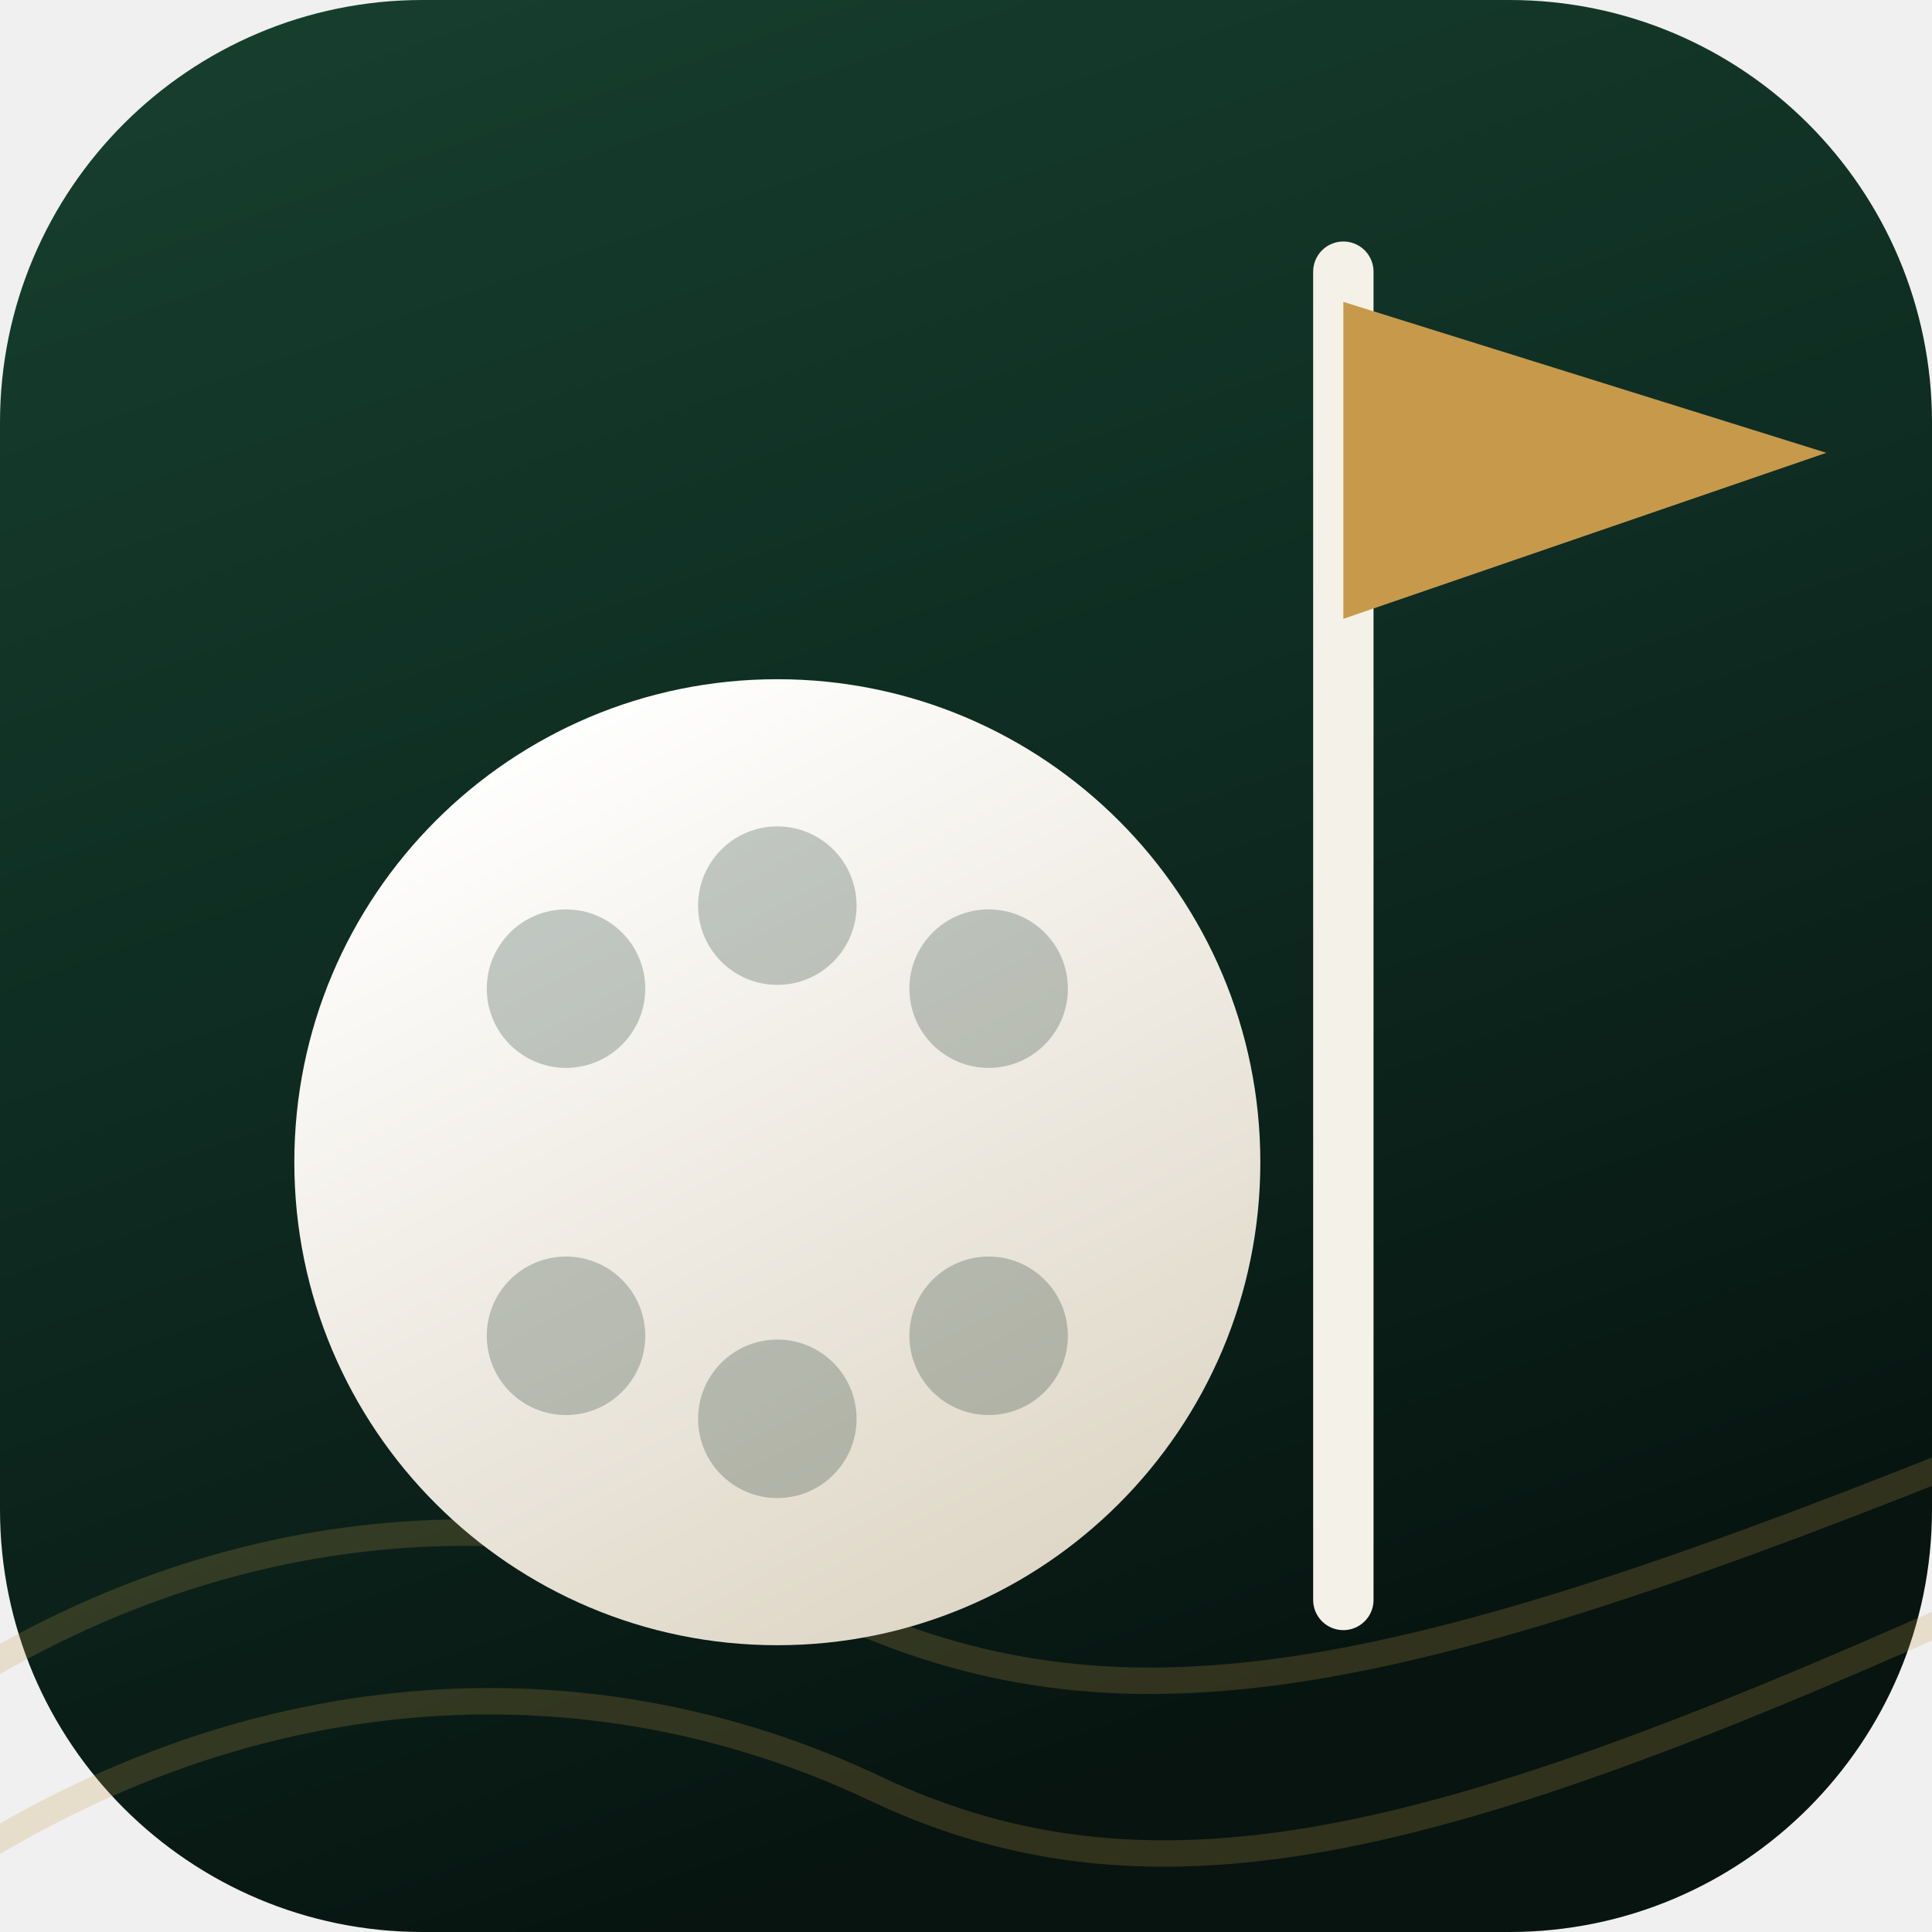
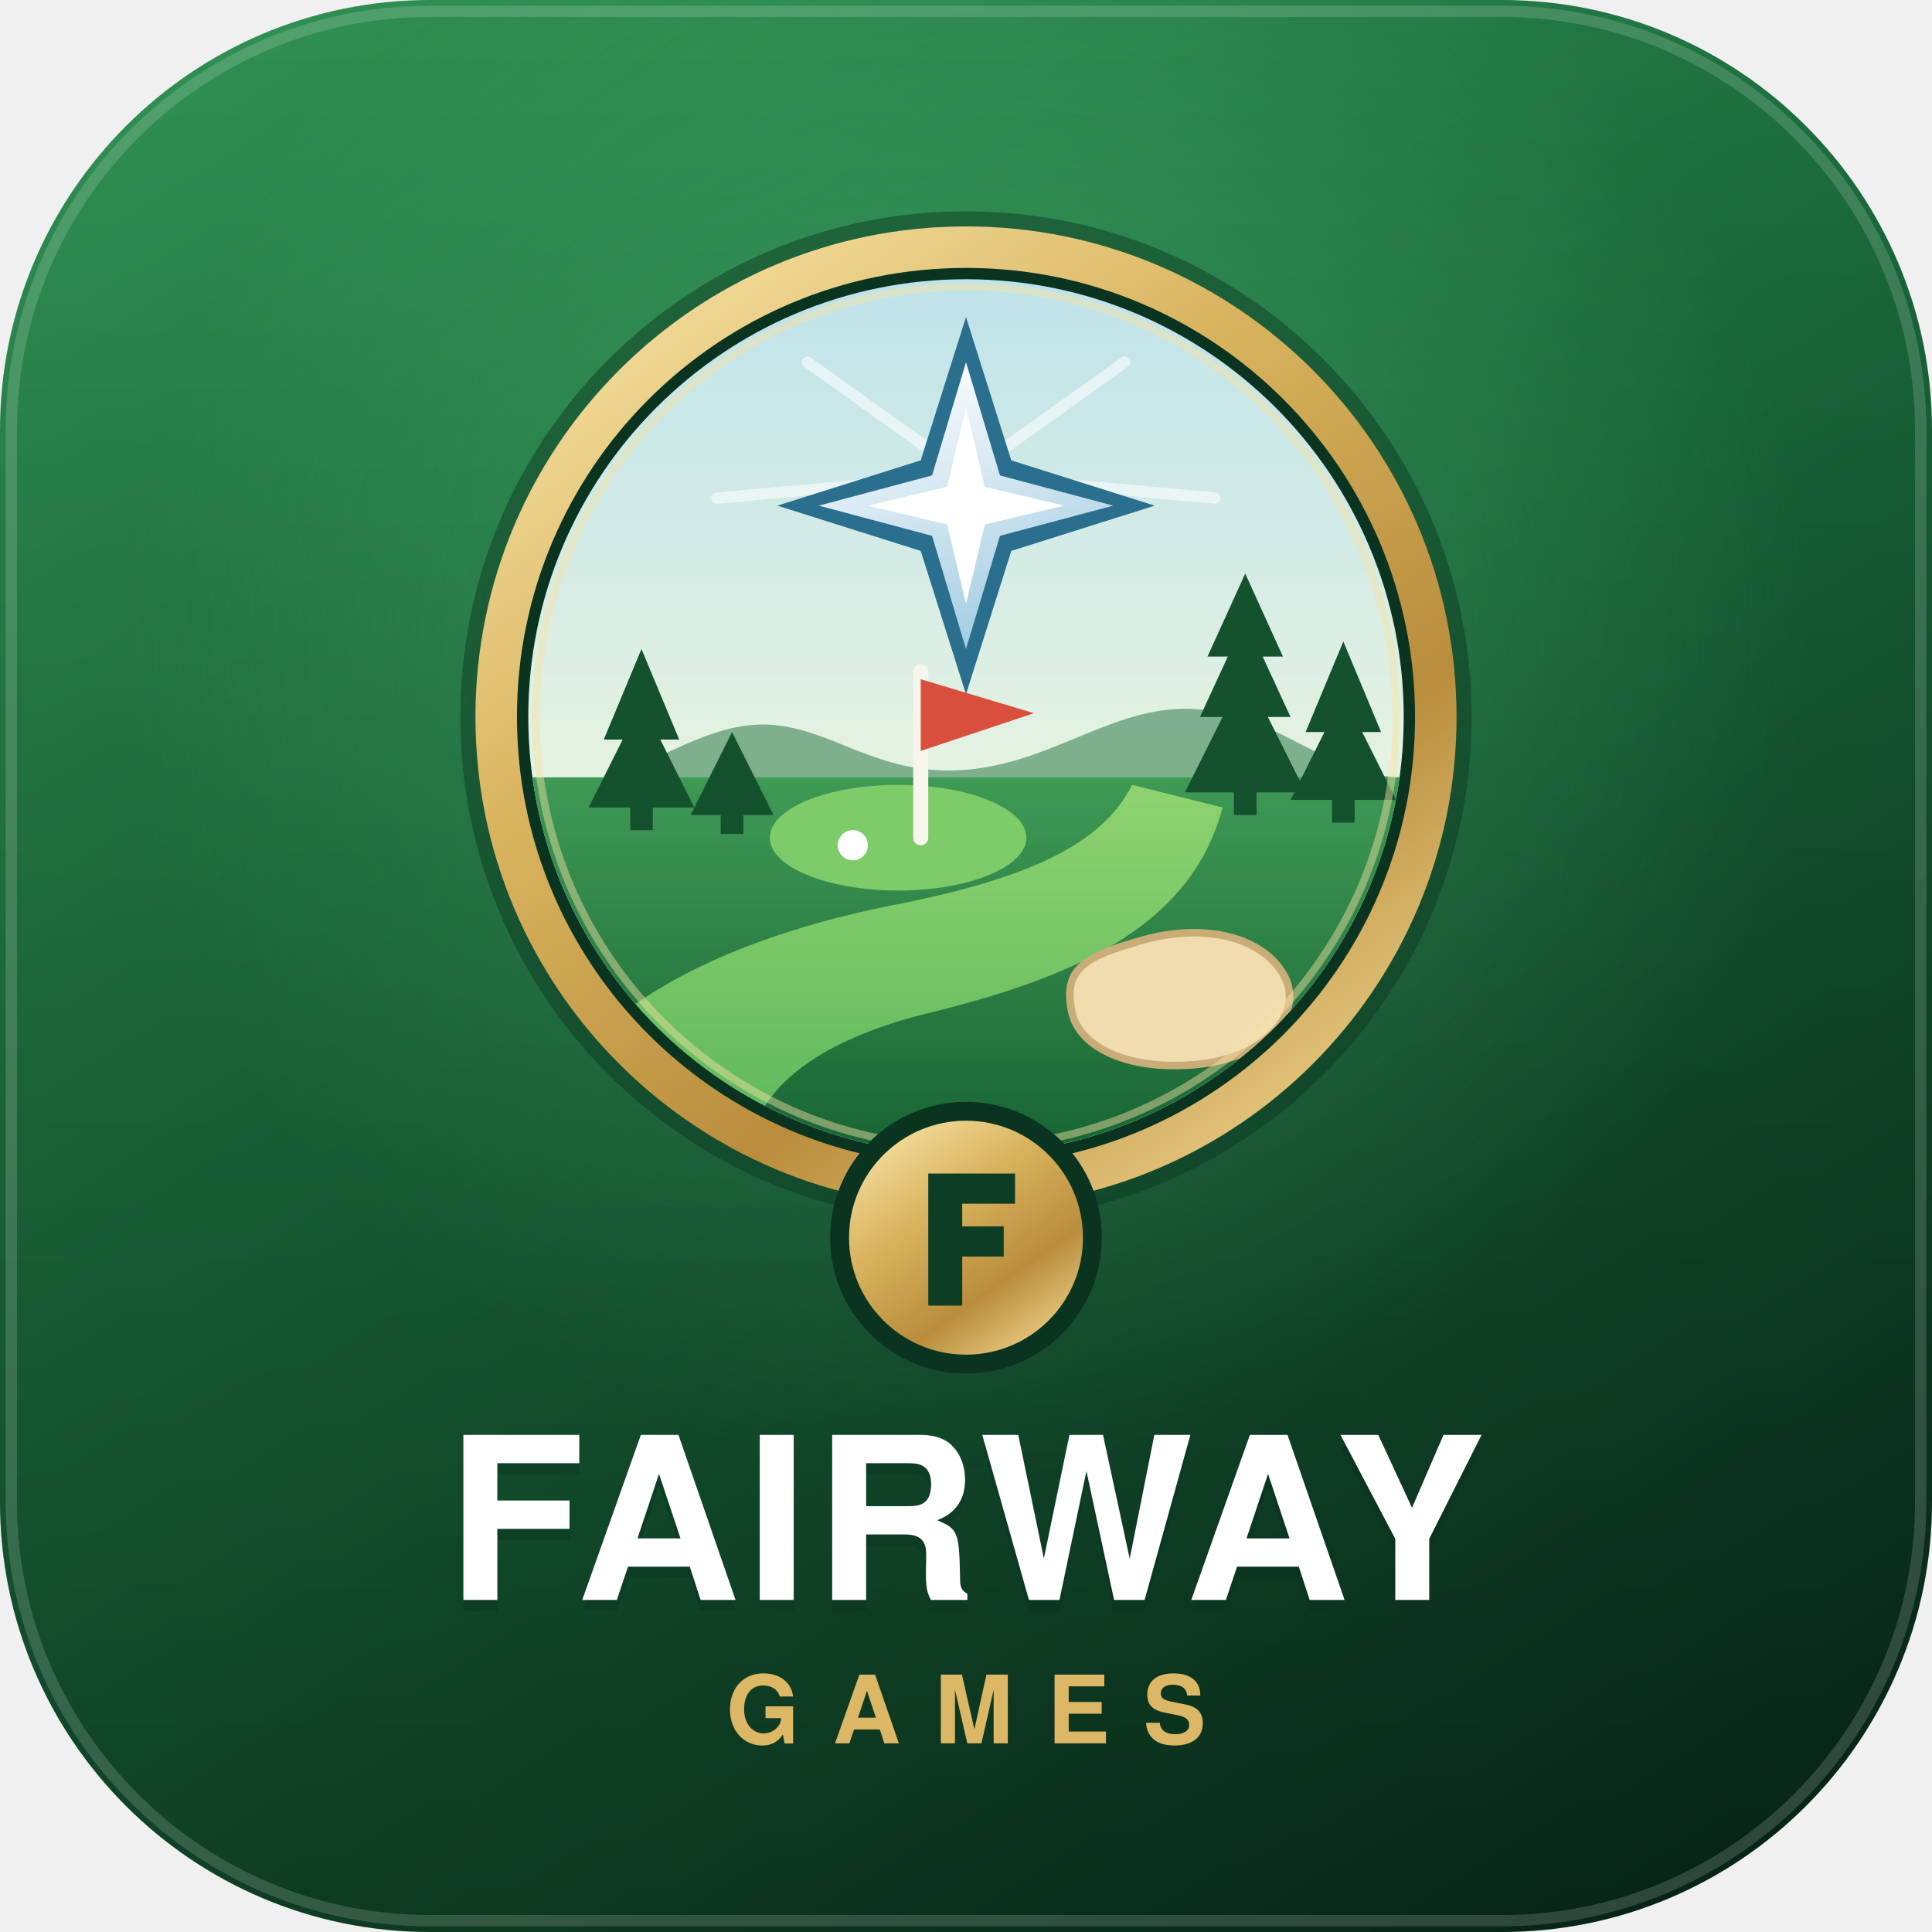
<svg xmlns="http://www.w3.org/2000/svg" viewBox="0 0 512 512" width="512" height="512" role="img" aria-label="Fairway Games">
  <defs>
-     <linearGradient id="ground" x1="0" y1="0" x2="0.35" y2="1">
-       <stop offset="0%" stop-color="#17402f" />
-       <stop offset="55%" stop-color="#0e2b21" />
-       <stop offset="100%" stop-color="#071410" />
+     <linearGradient id="field" x1=".18" y1="0" x2=".82" y2="1">
+       <stop offset="0%" stop-color="#2f8f52" />
+       <stop offset="45%" stop-color="#1a6b3c" />
+       <stop offset="100%" stop-color="#0a3320" />
    </linearGradient>
-     <linearGradient id="ballFace" x1="0.25" y1="0.05" x2="0.75" y2="1">
+     <radialGradient id="fieldGlow" cx=".5" cy=".33" r=".72">
+       <stop offset="0%" stop-color="#4fbd74" stop-opacity=".55" />
+       <stop offset="60%" stop-color="#4fbd74" stop-opacity="0" />
+     </radialGradient>
+     <linearGradient id="vignette" x1=".5" y1="0" x2=".5" y2="1">
+       <stop offset="0%" stop-color="#000000" stop-opacity="0" />
+       <stop offset="100%" stop-color="#000000" stop-opacity=".28" />
+     </linearGradient>
+     <linearGradient id="gold" x1=".15" y1="0" x2=".85" y2="1">
+       <stop offset="0%" stop-color="#f6e2a4" />
+       <stop offset="35%" stop-color="#d9b45f" />
+       <stop offset="70%" stop-color="#b98d3c" />
+       <stop offset="100%" stop-color="#f0d68f" />
+     </linearGradient>
+     <linearGradient id="sky" x1=".5" y1="0" x2=".5" y2="1">
+       <stop offset="0%" stop-color="#bfe3ea" />
+       <stop offset="55%" stop-color="#e4f2e2" />
+       <stop offset="100%" stop-color="#f6f6e6" />
+     </linearGradient>
+     <linearGradient id="turf" x1=".5" y1="0" x2=".5" y2="1">
+       <stop offset="0%" stop-color="#3f9a55" />
+       <stop offset="100%" stop-color="#186434" />
+     </linearGradient>
+     <linearGradient id="fairway" x1=".5" y1="0" x2=".5" y2="1">
+       <stop offset="0%" stop-color="#8ed36f" />
+       <stop offset="100%" stop-color="#5cb65c" />
+     </linearGradient>
+     <linearGradient id="star" x1=".3" y1="0" x2=".7" y2="1">
      <stop offset="0%" stop-color="#ffffff" />
-       <stop offset="100%" stop-color="#ddd5c4" />
+       <stop offset="100%" stop-color="#9dc9e0" />
    </linearGradient>
-     <clipPath id="ballClip">
-       <circle cx="206" cy="308" r="128" />
+     <clipPath id="crest">
+       <circle cx="256" cy="190" r="116" />
    </clipPath>
  </defs>
-   <rect width="512" height="512" rx="112" fill="url(#ground)" />
-   <g fill="none" stroke="#c79a4b" stroke-opacity=".22" stroke-width="7">
-     <path d="M-20 452c80-54 168-58 244-24s150 18 308-46" />
-     <path d="M-20 500c84-58 176-62 252-26s154 14 300-52" />
+   <rect width="512" height="512" rx="114" fill="url(#field)" />
+   <rect width="512" height="512" rx="114" fill="url(#fieldGlow)" />
+   <rect width="512" height="512" rx="114" fill="url(#vignette)" />
+   <rect x="3" y="3" width="506" height="506" rx="111" fill="none" stroke="#ffffff" stroke-opacity=".16" stroke-width="3" />
+   <circle cx="256" cy="190" r="134" fill="#0a3320" fill-opacity=".45" />
+   <circle cx="256" cy="190" r="130" fill="url(#gold)" />
+   <circle cx="256" cy="190" r="119" fill="#0a3320" />
+   <g clip-path="url(#crest)">
+     <rect x="140" y="74" width="232" height="232" fill="url(#sky)" />
+     <g stroke="#ffffff" stroke-opacity=".55" stroke-width="3" stroke-linecap="round">
+       <path d="M256 126 214 96M256 126 298 96M256 126 190 132M256 126 322 132" />
+     </g>
+     <path d="M256 84 268 122 306 134 268 146 256 184 244 146 206 134 244 122Z" fill="#2a6f8e" />
+     <path d="M256 96 265 126 295 134 265 142 256 172 247 142 217 134 247 126Z" fill="url(#star)" />
+     <path d="M256 108 261 129 282 134 261 139 256 160 251 139 230 134 251 129Z" fill="#ffffff" />
+     <path d="M140 214c26-6 44-22 62-22s30 14 54 12 40-18 62-16 34 18 54 18v24H140Z" fill="#2c7a49" fill-opacity=".55" />
+     <path d="M140 206h232v100H140Z" fill="url(#turf)" />
+     <path d="M140 306C146 272 186 250 236 240C272 233 292 224 300 208L324 214C316 244 288 258 248 268C214 276 200 290 198 306Z" fill="url(#fairway)" />
+     <path d="M300 250c18-6 34-2 40 8s-4 22-22 24-32-4-34-14 2-14 16-18Z" fill="#f0dcae" stroke="#c9ad78" stroke-width="2" />
+     <ellipse cx="238" cy="222" rx="34" ry="14" fill="#7ecb6a" />
+     <path d="M244 222v-44" stroke="#f7f5ec" stroke-width="4" stroke-linecap="round" />
+     <path d="M244 180 274 189 244 199Z" fill="#d94f3d" />
+     <circle cx="226" cy="224" r="4" fill="#ffffff" />
+     <g fill="#14522e">
+       <path d="M330 210 314 210 330 178 346 210Z" />
+       <path d="M330 190 318 190 330 164 342 190Z" />
+       <path d="M330 174 320 174 330 152 340 174Z" />
+       <rect x="327" y="206" width="6" height="10" />
+       <path d="M356 212 342 212 356 184 370 212Z" />
+       <path d="M356 194 346 194 356 170 366 194Z" />
+       <rect x="353" y="208" width="6" height="10" />
+       <path d="M170 214 156 214 170 186 184 214Z" />
+       <path d="M170 196 160 196 170 172 180 196Z" />
+       <rect x="167" y="210" width="6" height="10" />
+       <path d="M194 216 183 216 194 194 205 216Z" />
+       <rect x="191" y="212" width="6" height="9" />
+     </g>
  </g>
-   <path d="M356 424V72" stroke="#f4f1e8" stroke-width="16" stroke-linecap="round" />
-   <path d="M356 80l128 40-128 44z" fill="#c79a4b" />
-   <circle cx="206" cy="308" r="128" fill="url(#ballFace)" />
-   <g clip-path="url(#ballClip)" fill="#0e2b21" fill-opacity=".24">
-     <circle cx="150" cy="262" r="21" />
-     <circle cx="206" cy="240" r="21" />
-     <circle cx="262" cy="262" r="21" />
-     <circle cx="150" cy="354" r="21" />
-     <circle cx="206" cy="376" r="21" />
-     <circle cx="262" cy="354" r="21" />
+   <circle cx="256" cy="190" r="114" fill="none" stroke="#f6e2a4" stroke-opacity=".45" stroke-width="2" />
+   <circle cx="256" cy="328" r="36" fill="#0a3320" />
+   <circle cx="256" cy="328" r="31" fill="url(#gold)" />
+   <path d="M246 311H269V319H255V325H266V333H255V346H246Z" fill="#0d3d25" />
+   <g font-family="'Segoe UI Black','Arial Black','Helvetica Neue',Helvetica,Arial,sans-serif" font-weight="900" text-anchor="middle">
+     <text x="256" y="427" font-size="60" letter-spacing="1.5" fill="#0a3320" fill-opacity=".35">FAIRWAY</text>
+     <text x="256" y="424" font-size="60" letter-spacing="1.5" fill="#ffffff">FAIRWAY</text>
+     <text x="256" y="462" font-size="25" letter-spacing="9" fill="#dcb765">GAMES</text>
  </g>
</svg>
